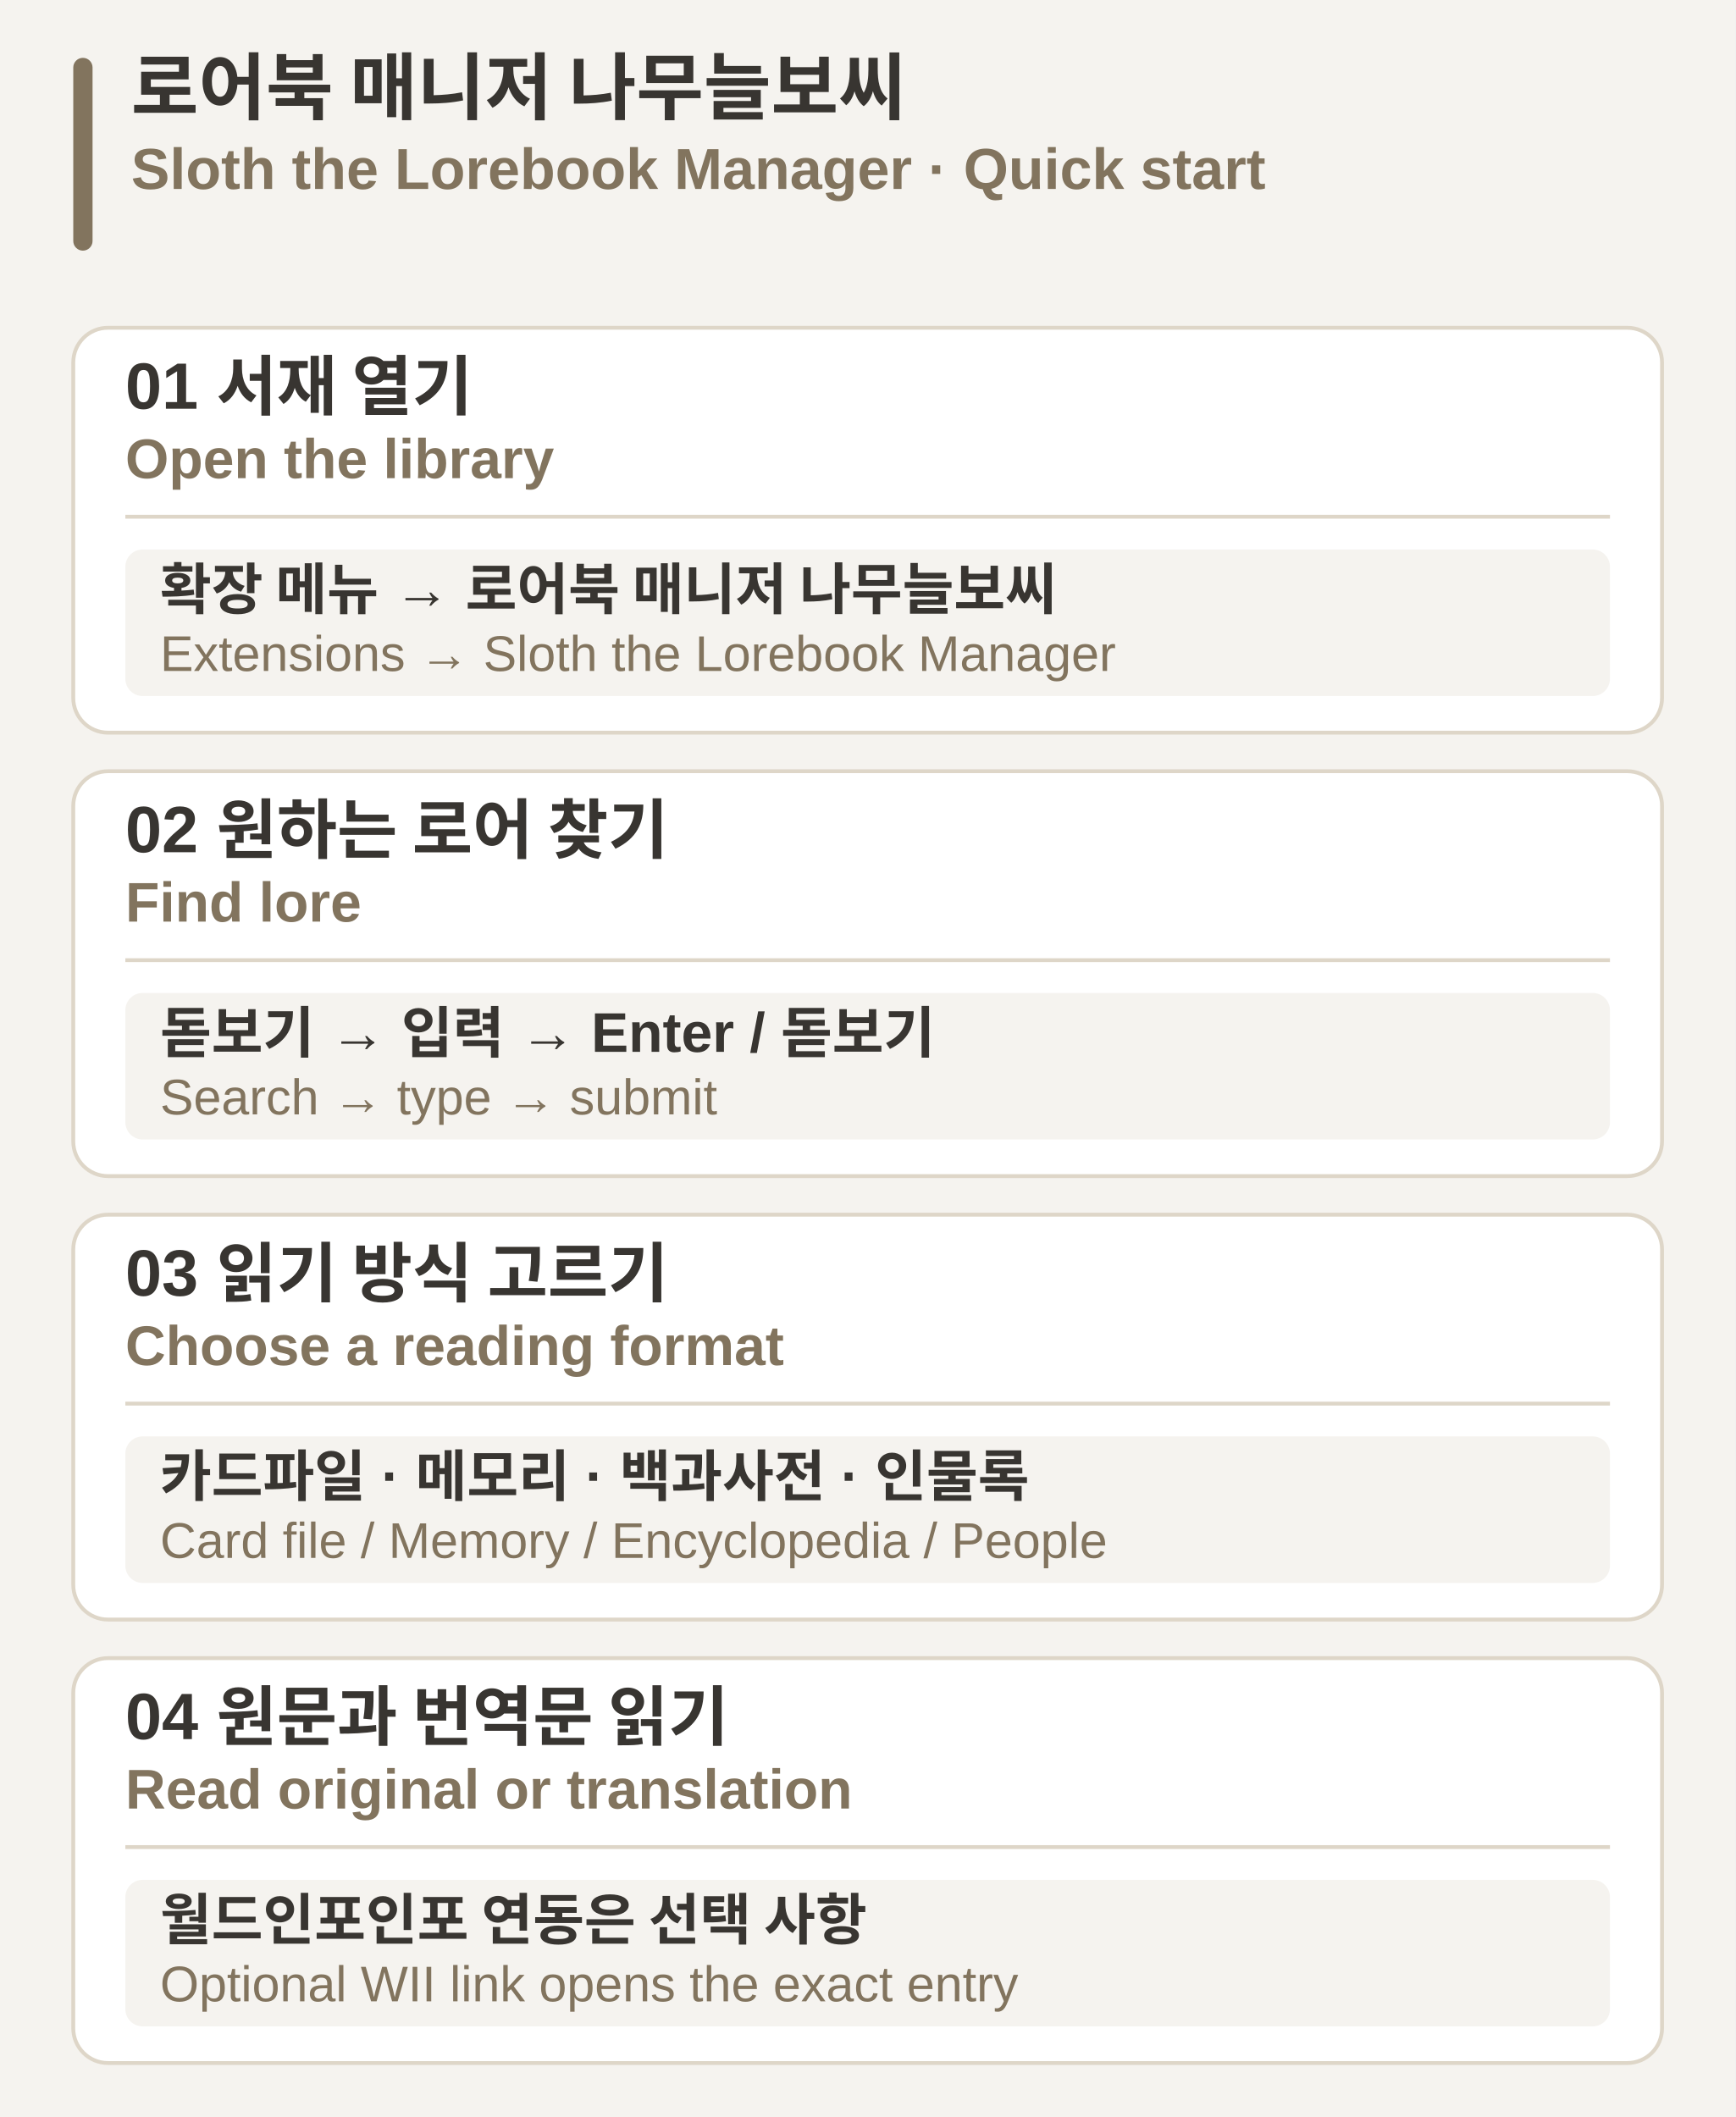
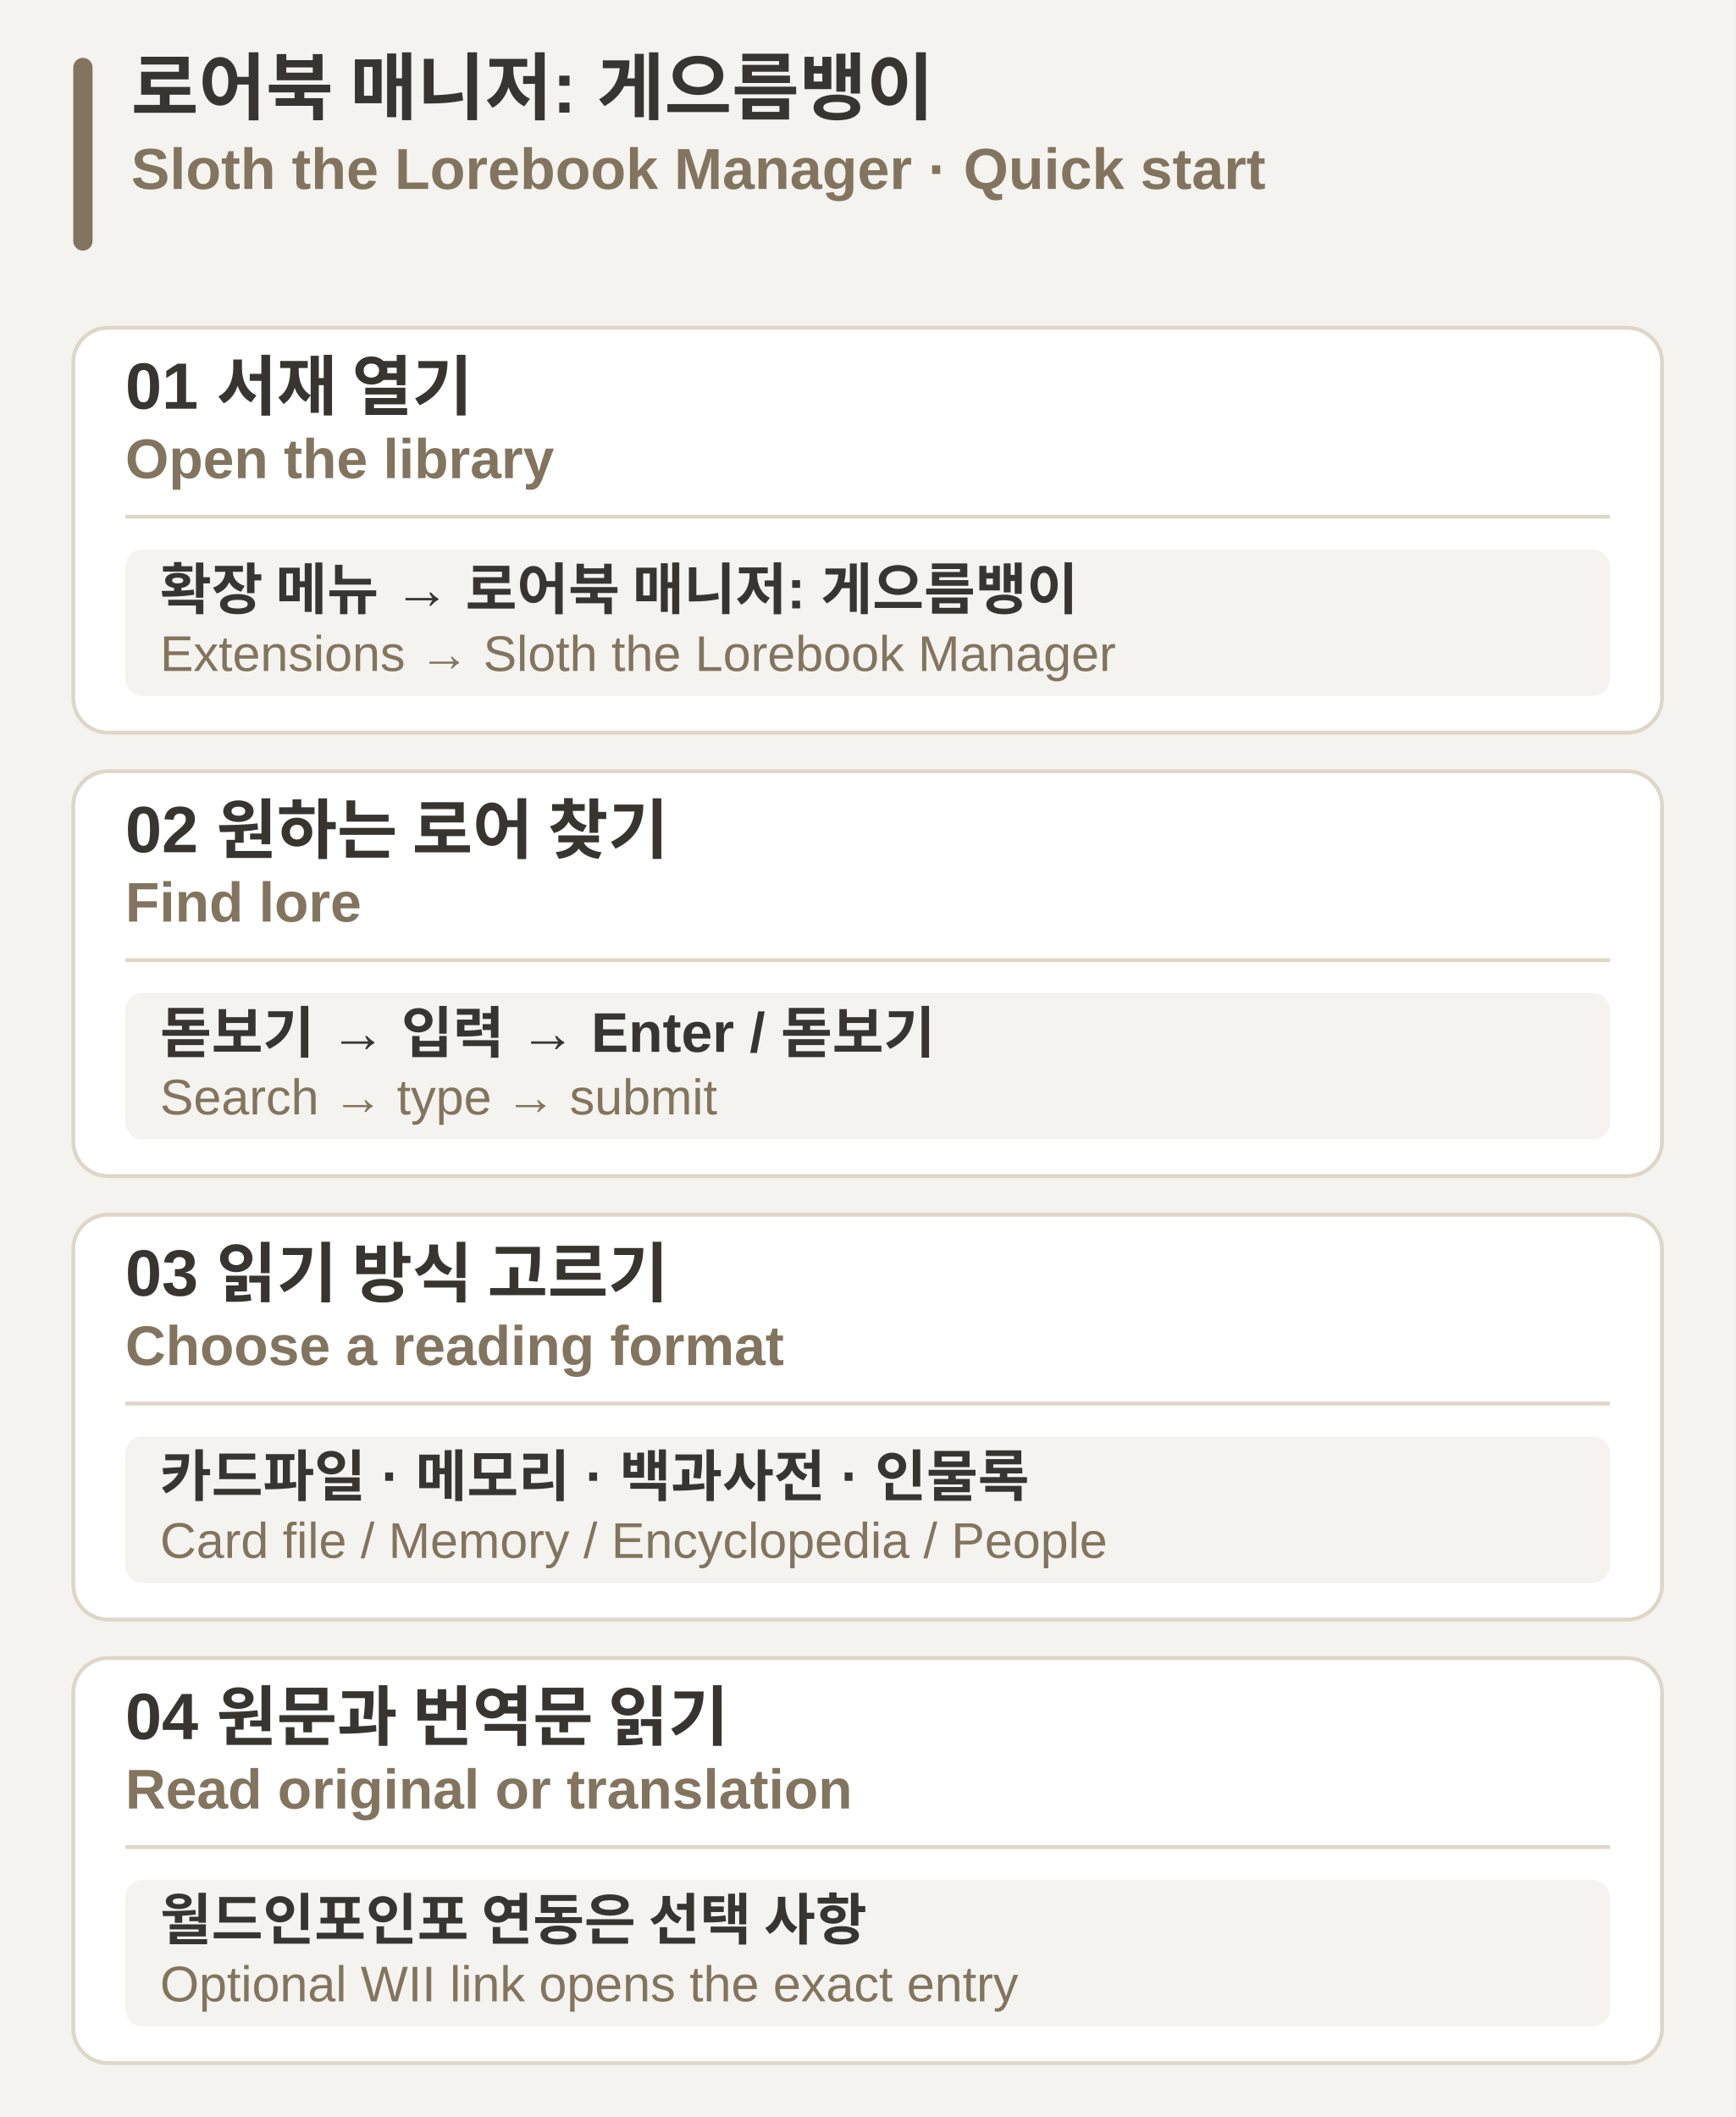
<svg xmlns="http://www.w3.org/2000/svg" width="900" height="1098" viewBox="0 0 900 1098" font-family="Arial,'Noto Sans KR','Apple SD Gothic Neo','Malgun Gothic',sans-serif" role="img" aria-label="Lorebook Manager">
  <rect width="900" height="1098" fill="#f5f3ef" />
  <rect x="38" y="30" width="10" height="100" rx="5" fill="#82745e" stroke="none" stroke-width="2" />
-   <text x="68" y="59" font-size="38" fill="#383531" font-weight="600">로어북 매니저 나무늘보씨</text>
+   <text x="68" y="59" font-size="38" fill="#383531" font-weight="600">로어북 매니저: 게으름뱅이</text>
  <text x="68" y="98" font-size="30" fill="#82745e" font-weight="600">Sloth the Lorebook Manager · Quick start</text>
  <rect x="38" y="170" width="824" height="210" rx="18" fill="#fff" stroke="#ded6c8" stroke-width="2" />
  <text x="65" y="212" font-size="34" fill="#383531" font-weight="600">01  서재 열기</text>
  <text x="65" y="248" font-size="29" fill="#82745e" font-weight="600">Open the library</text>
  <path d="M65 268H835" stroke="#ded6c8" stroke-width="2" />
  <rect x="65" y="285" width="770" height="76" rx="9" fill="#f5f3ef" stroke="none" stroke-width="2" />
-   <text x="83" y="316" font-size="29" fill="#383531" font-weight="600">확장 메뉴 → 로어북 매니저 나무늘보씨</text>
+   <text x="83" y="316" font-size="29" fill="#383531" font-weight="600">확장 메뉴 → 로어북 매니저: 게으름뱅이</text>
  <text x="83" y="348" font-size="26" fill="#82745e" font-weight="400">Extensions → Sloth the Lorebook Manager</text>
  <rect x="38" y="400" width="824" height="210" rx="18" fill="#fff" stroke="#ded6c8" stroke-width="2" />
  <text x="65" y="442" font-size="34" fill="#383531" font-weight="600">02  원하는 로어 찾기</text>
  <text x="65" y="478" font-size="29" fill="#82745e" font-weight="600">Find lore</text>
  <path d="M65 498H835" stroke="#ded6c8" stroke-width="2" />
  <rect x="65" y="515" width="770" height="76" rx="9" fill="#f5f3ef" stroke="none" stroke-width="2" />
  <text x="83" y="546" font-size="29" fill="#383531" font-weight="600">돋보기 → 입력 → Enter / 돋보기</text>
  <text x="83" y="578" font-size="26" fill="#82745e" font-weight="400">Search → type → submit</text>
  <rect x="38" y="630" width="824" height="210" rx="18" fill="#fff" stroke="#ded6c8" stroke-width="2" />
  <text x="65" y="672" font-size="34" fill="#383531" font-weight="600">03  읽기 방식 고르기</text>
  <text x="65" y="708" font-size="29" fill="#82745e" font-weight="600">Choose a reading format</text>
  <path d="M65 728H835" stroke="#ded6c8" stroke-width="2" />
  <rect x="65" y="745" width="770" height="76" rx="9" fill="#f5f3ef" stroke="none" stroke-width="2" />
  <text x="83" y="776" font-size="29" fill="#383531" font-weight="600">카드파일 · 메모리 · 백과사전 · 인물록</text>
  <text x="83" y="808" font-size="26" fill="#82745e" font-weight="400">Card file / Memory / Encyclopedia / People</text>
  <rect x="38" y="860" width="824" height="210" rx="18" fill="#fff" stroke="#ded6c8" stroke-width="2" />
  <text x="65" y="902" font-size="34" fill="#383531" font-weight="600">04  원문과 번역문 읽기</text>
  <text x="65" y="938" font-size="29" fill="#82745e" font-weight="600">Read original or translation</text>
  <path d="M65 958H835" stroke="#ded6c8" stroke-width="2" />
  <rect x="65" y="975" width="770" height="76" rx="9" fill="#f5f3ef" stroke="none" stroke-width="2" />
  <text x="83" y="1006" font-size="29" fill="#383531" font-weight="600">월드인포인포 연동은 선택 사항</text>
  <text x="83" y="1038" font-size="26" fill="#82745e" font-weight="400">Optional WII link opens the exact entry</text>
</svg>
